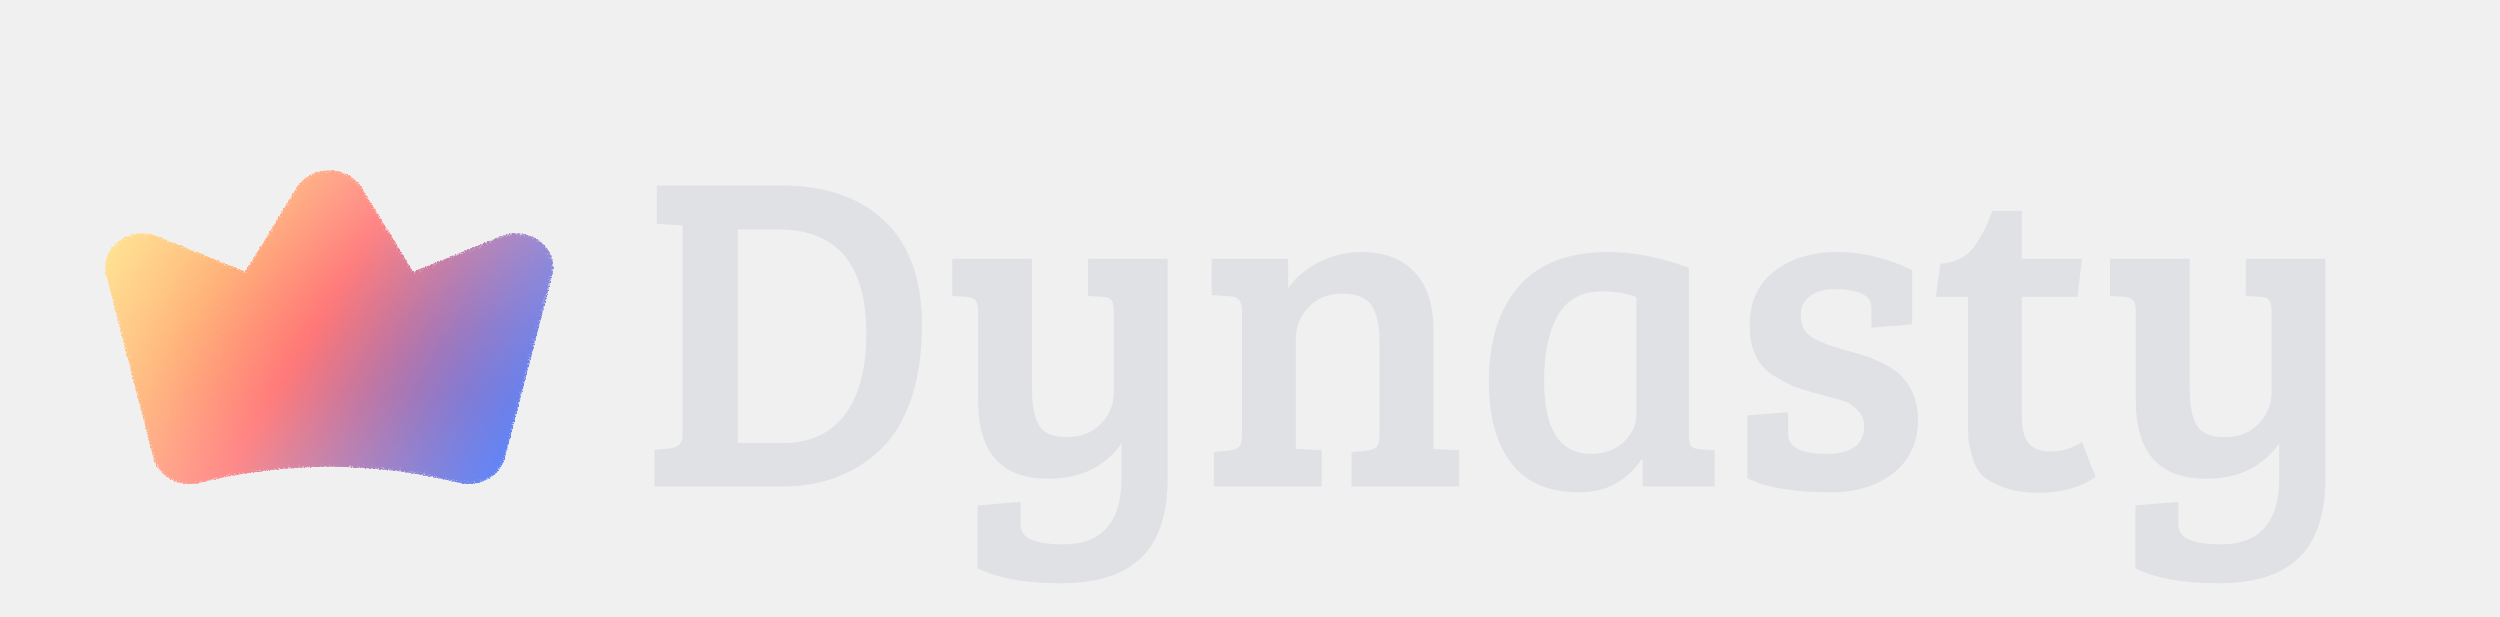
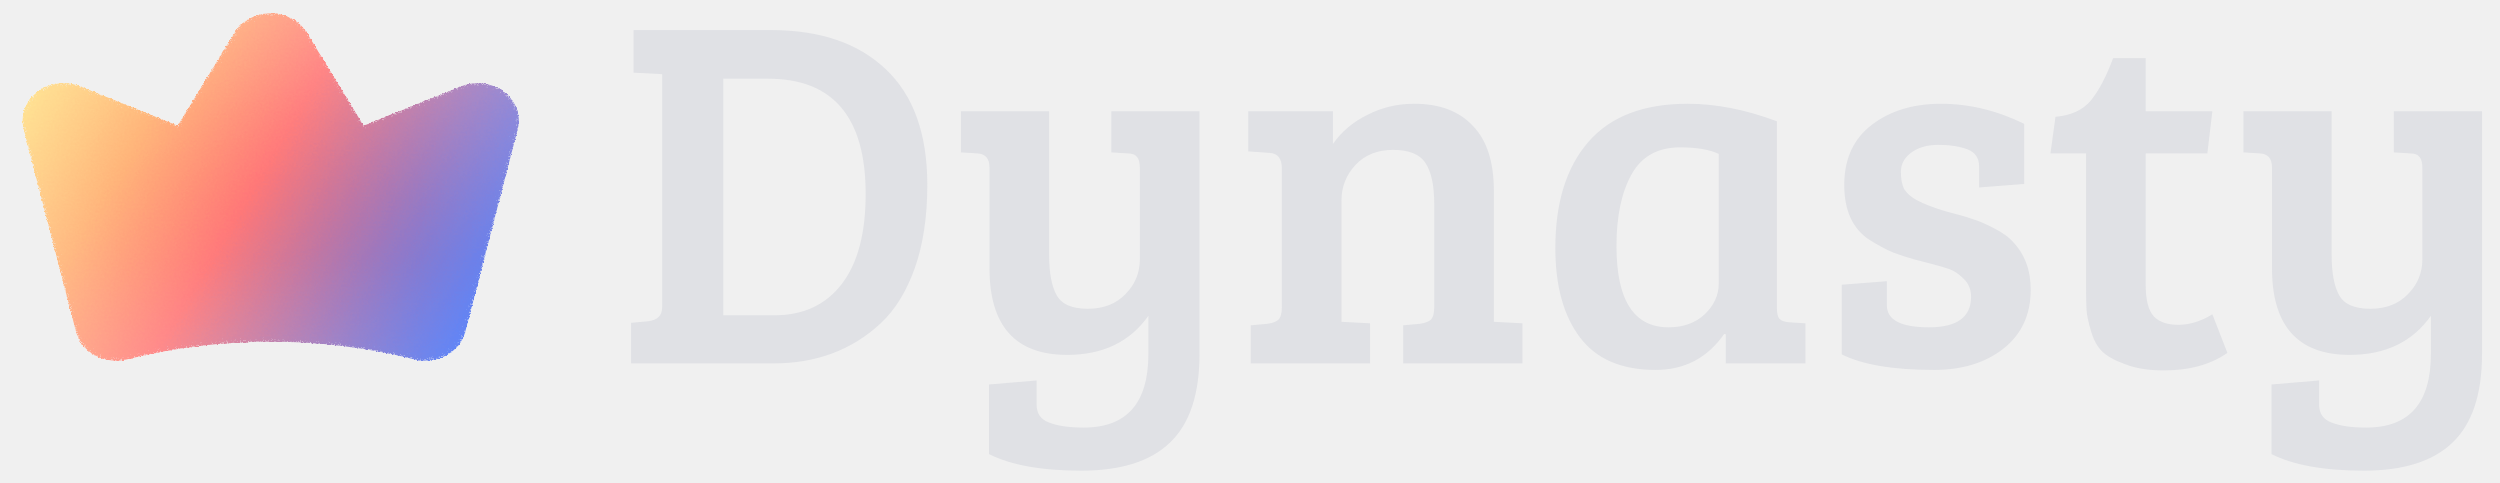
- <svg xmlns="http://www.w3.org/2000/svg" width="442" height="109" viewBox="0 0 442 109" fill="none">
-   <path d="M115.72 86V79.52L118.36 79.28C119.907 79.12 120.68 78.373 120.68 77.04V39.84L116.12 39.6V32.8H138.04C145.88 32.8 151.987 34.88 156.36 39.04C160.787 43.2 163 49.36 163 57.52C163 62.587 162.333 67.013 161 70.8C159.667 74.533 157.853 77.467 155.56 79.6C150.973 83.867 145.267 86 138.44 86H115.72ZM130.44 40.56V78.32H138.6C143.187 78.32 146.76 76.667 149.32 73.36C151.88 70.053 153.16 65.253 153.16 58.96C153.16 46.693 147.96 40.56 137.56 40.56H130.44ZM198.283 84.48V78.4C195.35 82.56 191.03 84.64 185.323 84.64C177.056 84.64 172.923 80.027 172.923 70.8V54.72C172.923 53.28 172.256 52.533 170.923 52.48L168.363 52.32V45.76H182.443V68.72C182.443 71.547 182.843 73.68 183.643 75.12C184.443 76.56 186.096 77.28 188.603 77.28C191.11 77.28 193.11 76.507 194.603 74.96C196.15 73.413 196.923 71.547 196.923 69.36V54.88C196.923 53.973 196.763 53.36 196.443 53.04C196.176 52.667 195.67 52.48 194.923 52.48L192.363 52.32V45.76H206.443V84.48C206.443 90.933 204.87 95.653 201.723 98.64C198.63 101.627 193.91 103.12 187.563 103.12C181.27 103.12 176.363 102.24 172.843 100.48V89.36L180.443 88.72V92.56C180.443 94 181.11 94.96 182.443 95.44C183.776 95.973 185.616 96.24 187.963 96.24C194.843 96.24 198.283 92.32 198.283 84.48ZM214.223 52.16V45.76H227.743V50.96C229.129 48.987 230.969 47.44 233.263 46.32C235.556 45.147 238.036 44.56 240.703 44.56C244.756 44.56 247.876 45.733 250.063 48.08C252.303 50.373 253.423 53.84 253.423 58.48V79.36L257.983 79.6V86H238.943V79.92L241.583 79.68C242.383 79.573 242.969 79.36 243.343 79.04C243.716 78.667 243.903 78 243.903 77.04V60.56C243.903 57.627 243.449 55.467 242.543 54.08C241.636 52.64 239.903 51.92 237.343 51.92C234.836 51.92 232.836 52.72 231.343 54.32C229.849 55.92 229.103 57.813 229.103 60V79.36L233.663 79.6V86H214.623V79.92L217.263 79.68C218.063 79.573 218.649 79.36 219.023 79.04C219.396 78.667 219.583 78 219.583 77.04V54.88C219.583 53.28 218.916 52.453 217.583 52.4L214.223 52.16ZM298.591 47.36V77.12C298.591 77.973 298.725 78.56 298.991 78.88C299.311 79.2 299.845 79.387 300.591 79.44L303.151 79.6V86H290.431V81.36L290.191 81.28C287.525 85.12 283.871 87.04 279.231 87.04C273.791 87.04 269.765 85.307 267.151 81.84C264.538 78.373 263.231 73.627 263.231 67.6C263.231 60.347 264.991 54.693 268.511 50.64C272.031 46.587 277.311 44.56 284.351 44.56C288.885 44.56 293.631 45.493 298.591 47.36ZM289.311 73.28V52.56C287.818 51.867 285.765 51.52 283.151 51.52C279.578 51.52 276.991 52.96 275.391 55.84C273.791 58.72 272.991 62.533 272.991 67.28C272.991 75.92 275.765 80.24 281.311 80.24C283.658 80.24 285.578 79.547 287.071 78.16C288.565 76.72 289.311 75.093 289.311 73.28ZM329.022 51.84C327.742 51.36 326.195 51.12 324.382 51.12C322.569 51.12 321.102 51.547 319.982 52.4C318.915 53.2 318.382 54.213 318.382 55.44C318.382 56.613 318.569 57.547 318.942 58.24C319.369 58.88 320.009 59.44 320.862 59.92C322.195 60.613 323.795 61.227 325.662 61.76C327.529 62.24 328.915 62.64 329.822 62.96C330.729 63.227 331.849 63.707 333.182 64.4C334.569 65.093 335.609 65.84 336.302 66.64C338.169 68.613 339.102 71.147 339.102 74.24C339.102 78.24 337.635 81.387 334.702 83.68C331.822 85.92 328.142 87.04 323.662 87.04C317.155 87.04 312.249 86.213 308.942 84.56V73.44L316.142 72.88V76.72C316.142 79.067 318.382 80.24 322.862 80.24C327.342 80.24 329.582 78.613 329.582 75.36C329.582 74.187 329.182 73.227 328.382 72.48C327.635 71.733 326.889 71.227 326.142 70.96C325.395 70.693 324.489 70.427 323.422 70.16C322.409 69.893 321.395 69.627 320.382 69.36C319.422 69.093 318.355 68.747 317.182 68.32C316.062 67.84 314.809 67.173 313.422 66.32C310.702 64.56 309.342 61.627 309.342 57.52C309.342 53.36 310.809 50.16 313.742 47.92C316.675 45.68 320.355 44.56 324.782 44.56C329.262 44.56 333.689 45.627 338.062 47.76V57.36L330.862 57.92V54.56C330.862 53.227 330.249 52.32 329.022 51.84ZM352.254 37.28H357.454V45.76H368.094L367.294 52.48H357.454V73.52C357.454 75.867 357.881 77.52 358.734 78.48C359.588 79.387 360.894 79.84 362.654 79.84C364.468 79.84 366.281 79.28 368.094 78.16L370.494 84.32C367.828 86.187 364.441 87.12 360.334 87.12C357.934 87.12 355.908 86.8 354.254 86.16C352.601 85.573 351.374 84.907 350.574 84.16C349.774 83.413 349.161 82.32 348.734 80.88C348.308 79.44 348.068 78.32 348.014 77.52C347.961 76.667 347.934 75.44 347.934 73.84V52.48H342.254L343.054 46.64C345.561 46.427 347.454 45.547 348.734 44C350.014 42.4 351.188 40.16 352.254 37.28ZM402.971 84.48V78.4C400.037 82.56 395.717 84.64 390.011 84.64C381.744 84.64 377.611 80.027 377.611 70.8V54.72C377.611 53.28 376.944 52.533 375.611 52.48L373.051 52.32V45.76H387.131V68.72C387.131 71.547 387.531 73.68 388.331 75.12C389.131 76.56 390.784 77.28 393.291 77.28C395.797 77.28 397.797 76.507 399.291 74.96C400.837 73.413 401.611 71.547 401.611 69.36V54.88C401.611 53.973 401.451 53.36 401.131 53.04C400.864 52.667 400.357 52.48 399.611 52.48L397.051 52.32V45.76H411.131V84.48C411.131 90.933 409.557 95.653 406.411 98.64C403.317 101.627 398.597 103.12 392.251 103.12C385.957 103.12 381.051 102.24 377.531 100.48V89.36L385.131 88.72V92.56C385.131 94 385.797 94.96 387.131 95.44C388.464 95.973 390.304 96.24 392.651 96.24C399.531 96.24 402.971 92.32 402.971 84.48Z" fill="#E0E1E5" />
-   <g filter="url(#filter0_g_54_24)">
-     <g filter="url(#filter1_i_54_24)">
-       <path d="M95.416 42.654C94.476 41.941 93.335 41.482 92.121 41.331C90.908 41.179 89.673 41.34 88.556 41.796L73.035 48.064L63.943 33.191C63.374 32.261 62.541 31.485 61.531 30.945C60.521 30.405 59.371 30.12 58.199 30.12C57.027 30.12 55.877 30.405 54.867 30.945C53.857 31.485 53.024 32.26 52.455 33.191L43.362 48.064L27.839 41.794C26.721 41.343 25.487 41.184 24.275 41.336C23.063 41.487 21.922 41.943 20.98 42.652C20.038 43.361 19.332 44.295 18.942 45.349C18.553 46.403 18.494 47.535 18.774 48.617L27.134 80.96C27.339 81.743 27.716 82.479 28.242 83.127C28.768 83.774 29.432 84.319 30.194 84.728C30.957 85.137 31.802 85.402 32.68 85.508C33.557 85.614 34.45 85.558 35.303 85.343C50.282 81.586 66.1 81.585 81.079 85.339C81.933 85.556 82.825 85.613 83.703 85.509C84.581 85.404 85.427 85.139 86.19 84.73C86.953 84.321 87.617 83.776 88.142 83.128C88.667 82.48 89.043 81.742 89.246 80.958L97.621 48.62C97.906 47.537 97.85 46.404 97.46 45.349C97.07 44.294 96.362 43.36 95.416 42.654Z" fill="url(#paint0_linear_54_24)" />
+ <svg xmlns="http://www.w3.org/2000/svg" width="399" height="77" viewBox="0 0 399 77" fill="none">
+   <g clip-path="url(#clip0_54_24)">
+     <path d="M100.72 58V51.52L103.36 51.28C104.907 51.12 105.68 50.373 105.68 49.04V11.84L101.12 11.6V4.8H123.04C130.88 4.8 136.987 6.88 141.36 11.04C145.787 15.2 148 21.36 148 29.52C148 34.587 147.333 39.013 146 42.8C144.667 46.533 142.853 49.467 140.56 51.6C135.973 55.867 130.267 58 123.44 58H100.72ZM115.44 12.56V50.32H123.6C128.187 50.32 131.76 48.667 134.32 45.36C136.88 42.053 138.16 37.253 138.16 30.96C138.16 18.693 132.96 12.56 122.56 12.56H115.44ZM183.283 56.48V50.4C180.35 54.56 176.03 56.64 170.323 56.64C162.056 56.64 157.923 52.027 157.923 42.8V26.72C157.923 25.28 157.256 24.533 155.923 24.48L153.363 24.32V17.76H167.443V40.72C167.443 43.547 167.843 45.68 168.643 47.12C169.443 48.56 171.096 49.28 173.603 49.28C176.11 49.28 178.11 48.507 179.603 46.96C181.15 45.413 181.923 43.547 181.923 41.36V26.88C181.923 25.973 181.763 25.36 181.443 25.04C181.176 24.667 180.67 24.48 179.923 24.48L177.363 24.32V17.76H191.443V56.48C191.443 62.933 189.87 67.653 186.723 70.64C183.63 73.627 178.91 75.12 172.563 75.12C166.27 75.12 161.363 74.24 157.843 72.48V61.36L165.443 60.72V64.56C165.443 66 166.11 66.96 167.443 67.44C168.776 67.973 170.616 68.24 172.963 68.24C179.843 68.24 183.283 64.32 183.283 56.48ZM199.223 24.16V17.76H212.743V22.96C214.129 20.987 215.969 19.44 218.263 18.32C220.556 17.147 223.036 16.56 225.703 16.56C229.756 16.56 232.876 17.733 235.063 20.08C237.303 22.373 238.423 25.84 238.423 30.48V51.36L242.983 51.6V58H223.943V51.92L226.583 51.68C227.383 51.573 227.969 51.36 228.343 51.04C228.716 50.667 228.903 50 228.903 49.04V32.56C228.903 29.627 228.449 27.467 227.543 26.08C226.636 24.64 224.903 23.92 222.343 23.92C219.836 23.92 217.836 24.72 216.343 26.32C214.849 27.92 214.103 29.813 214.103 32V51.36L218.663 51.6V58H199.623V51.92L202.263 51.68C203.063 51.573 203.649 51.36 204.023 51.04C204.396 50.667 204.583 50 204.583 49.04V26.88C204.583 25.28 203.916 24.453 202.583 24.4L199.223 24.16ZM283.591 19.36V49.12C283.591 49.973 283.725 50.56 283.991 50.88C284.311 51.2 284.845 51.387 285.591 51.44L288.151 51.6V58H275.431V53.36L275.191 53.28C272.525 57.12 268.871 59.04 264.231 59.04C258.791 59.04 254.765 57.307 252.151 53.84C249.538 50.373 248.231 45.627 248.231 39.6C248.231 32.347 249.991 26.693 253.511 22.64C257.031 18.587 262.311 16.56 269.351 16.56C273.885 16.56 278.631 17.493 283.591 19.36ZM274.311 45.28V24.56C272.818 23.867 270.765 23.52 268.151 23.52C264.578 23.52 261.991 24.96 260.391 27.84C258.791 30.72 257.991 34.533 257.991 39.28C257.991 47.92 260.765 52.24 266.311 52.24C268.658 52.24 270.578 51.547 272.071 50.16C273.565 48.72 274.311 47.093 274.311 45.28ZM314.022 23.84C312.742 23.36 311.195 23.12 309.382 23.12C307.569 23.12 306.102 23.547 304.982 24.4C303.915 25.2 303.382 26.213 303.382 27.44C303.382 28.613 303.569 29.547 303.942 30.24C304.369 30.88 305.009 31.44 305.862 31.92C307.195 32.613 308.795 33.227 310.662 33.76C312.529 34.24 313.915 34.64 314.822 34.96C315.729 35.227 316.849 35.707 318.182 36.4C319.569 37.093 320.609 37.84 321.302 38.64C323.169 40.613 324.102 43.147 324.102 46.24C324.102 50.24 322.635 53.387 319.702 55.68C316.822 57.92 313.142 59.04 308.662 59.04C302.155 59.04 297.249 58.213 293.942 56.56V45.44L301.142 44.88V48.72C301.142 51.067 303.382 52.24 307.862 52.24C312.342 52.24 314.582 50.613 314.582 47.36C314.582 46.187 314.182 45.227 313.382 44.48C312.635 43.733 311.889 43.227 311.142 42.96C310.395 42.693 309.489 42.427 308.422 42.16C307.409 41.893 306.395 41.627 305.382 41.36C304.422 41.093 303.355 40.747 302.182 40.32C301.062 39.84 299.809 39.173 298.422 38.32C295.702 36.56 294.342 33.627 294.342 29.52C294.342 25.36 295.809 22.16 298.742 19.92C301.675 17.68 305.355 16.56 309.782 16.56C314.262 16.56 318.689 17.627 323.062 19.76V29.36L315.862 29.92V26.56C315.862 25.227 315.249 24.32 314.022 23.84ZM337.254 9.28H342.454V17.76H353.094L352.294 24.48H342.454V45.52C342.454 47.867 342.881 49.52 343.734 50.48C344.588 51.387 345.894 51.84 347.654 51.84C349.468 51.84 351.281 51.28 353.094 50.16L355.494 56.32C352.828 58.187 349.441 59.12 345.334 59.12C342.934 59.12 340.908 58.8 339.254 58.16C337.601 57.573 336.374 56.907 335.574 56.16C334.774 55.413 334.161 54.32 333.734 52.88C333.308 51.44 333.068 50.32 333.014 49.52C332.961 48.667 332.934 47.44 332.934 45.84V24.48H327.254L328.054 18.64C330.561 18.427 332.454 17.547 333.734 16C335.014 14.4 336.188 12.16 337.254 9.28ZM387.971 56.48V50.4C385.037 54.56 380.717 56.64 375.011 56.64C366.744 56.64 362.611 52.027 362.611 42.8V26.72C362.611 25.28 361.944 24.533 360.611 24.48L358.051 24.32V17.76H372.131V40.72C372.131 43.547 372.531 45.68 373.331 47.12C374.131 48.56 375.784 49.28 378.291 49.28C380.797 49.28 382.797 48.507 384.291 46.96C385.837 45.413 386.611 43.547 386.611 41.36V26.88C386.611 25.973 386.451 25.36 386.131 25.04C385.864 24.667 385.357 24.48 384.611 24.48L382.051 24.32V17.76H396.131V56.48C396.131 62.933 394.557 67.653 391.411 70.64C388.317 73.627 383.597 75.12 377.251 75.12C370.957 75.12 366.051 74.24 362.531 72.48V61.36L370.131 60.72V64.56C370.131 66 370.797 66.96 372.131 67.44C373.464 67.973 375.304 68.24 377.651 68.24C384.531 68.24 387.971 64.32 387.971 56.48Z" fill="#E0E1E5" />
+     <g filter="url(#filter0_g_54_24)">
+       <g filter="url(#filter1_i_54_24)">
+         <path d="M80.416 14.654C79.476 13.941 78.335 13.482 77.121 13.331C75.908 13.179 74.673 13.34 73.556 13.796L58.035 20.064L48.943 5.192C48.374 4.261 47.541 3.485 46.531 2.945C45.521 2.405 44.371 2.12 43.199 2.12C42.027 2.12 40.877 2.405 39.867 2.945C38.857 3.485 38.024 4.26 37.455 5.191L28.362 20.064L12.839 13.794C11.721 13.343 10.487 13.184 9.275 13.336C8.063 13.487 6.922 13.943 5.98 14.652C5.037 15.361 4.332 16.295 3.942 17.349C3.553 18.403 3.494 19.535 3.774 20.617L12.134 52.96C12.339 53.742 12.716 54.479 13.242 55.127C13.768 55.774 14.432 56.319 15.194 56.728C15.957 57.137 16.802 57.402 17.68 57.508C18.558 57.614 19.45 57.558 20.303 57.343C35.282 53.586 51.1 53.585 66.079 57.339C66.933 57.556 67.825 57.613 68.703 57.509C69.581 57.404 70.427 57.139 71.19 56.73C71.953 56.321 72.617 55.776 73.142 55.128C73.667 54.48 74.043 53.742 74.246 52.958L82.621 20.619C82.906 19.537 82.85 18.404 82.46 17.349C82.07 16.294 81.362 15.36 80.416 14.654Z" fill="url(#paint0_linear_54_24)" />
+       </g>
    </g>
  </g>
  <defs>
-     <filter id="filter0_g_54_24" x="13.704" y="13.704" width="88.992" height="88.992" filterUnits="userSpaceOnUse" color-interpolation-filters="sRGB">
+     <filter id="filter0_g_54_24" x="-1.296" y="-14.296" width="88.992" height="88.992" filterUnits="userSpaceOnUse" color-interpolation-filters="sRGB">
      <feFlood flood-opacity="0" result="BackgroundImageFix" />
      <feBlend mode="normal" in="SourceGraphic" in2="BackgroundImageFix" result="shape" />
      <feTurbulence type="fractalNoise" baseFrequency="2.778 2.778" numOctaves="3" seed="4478" result="displacementX" />
      <feTurbulence type="fractalNoise" baseFrequency="2.778 2.778" numOctaves="3" seed="4479" result="displacementY" />
      <feColorMatrix in="displacementX" type="matrix" values="0 0 0 1 0  0 0 0 0 0  0 0 0 0 0  0 0 0 0 1" result="displacementXRed" />
      <feColorMatrix in="displacementY" type="matrix" values="0 0 0 0 0  0 0 0 1 0  0 0 0 0 0  0 0 0 0 1" />
      <feComposite in="displacementXRed" operator="arithmetic" k1="0" k2="1" k3="1" k4="0" />
      <feDisplacementMap in="shape" scale="2.592" xChannelSelector="R" yChannelSelector="G" width="100%" height="100%" />
      <feColorMatrix type="matrix" values="0 0 0 0 0  0 0 0 0 0  0 0 0 0 0  0 0 0 1 0" />
      <feComponentTransfer result="sourceDisplacedAlpha">
        <feFuncA type="gamma" exponent="0.2" />
      </feComponentTransfer>
      <feColorMatrix in="shape" type="matrix" values="0 0 0 0 0  0 0 0 0 0  0 0 0 0 0  0 0 0 1 0" />
      <feComponentTransfer result="inputSourceAlpha">
        <feFuncA type="gamma" exponent="0.2" />
      </feComponentTransfer>
      <feComposite in="sourceDisplacedAlpha" operator="arithmetic" k1="1" k2="0" k3="0" k4="0" result="displacementAlphasMultiplied" />
      <feComposite in="displacementAlphasMultiplied" operator="arithmetic" k1="0" k2="0" k3="-0.5" k4="0.5" result="centeringAdjustment" />
      <feComposite in="displacementX" in2="displacementAlphasMultiplied" operator="arithmetic" k1="1" k2="0" k3="0" k4="0" />
      <feComposite in="centeringAdjustment" operator="arithmetic" k1="0" k2="1" k3="1" k4="0" />
      <feColorMatrix type="matrix" values="0 0 0 1 0  0 0 0 0 0  0 0 0 0 0  0 0 0 0 1" result="displacementXFinal" />
      <feComposite in="displacementY" in2="displacementAlphasMultiplied" operator="arithmetic" k1="1" k2="0" k3="0" k4="0" />
      <feComposite in="centeringAdjustment" operator="arithmetic" k1="0" k2="1" k3="1" k4="0" />
      <feColorMatrix type="matrix" values="0 0 0 0 0  0 0 0 1 0  0 0 0 0 0  0 0 0 0 1" result="displacementYFinal" />
      <feComposite in="displacementXFinal" in2="displacementYFinal" operator="arithmetic" k1="0" k2="1" k3="1" k4="0" />
      <feComposite in2="displacementAlphasMultiplied" operator="in" result="displacementMap" />
      <feFlood flood-color="rgb(127, 127, 127)" flood-opacity="1" />
      <feComposite in2="displacementAlphasMultiplied" operator="out" />
      <feComposite in2="displacementMap" operator="over" result="displacementMapWithBg" />
      <feDisplacementMap in="shape" scale="2.592" xChannelSelector="R" yChannelSelector="G" width="100%" height="100%" result="displacedImage" />
      <feColorMatrix in="shape" type="matrix" values="1 0 0 0 0  0 1 0 0 0  0 0 1 0 0  0 0 0 127 0" result="imageOpaque" />
      <feDisplacementMap in="imageOpaque" in2="displacementMapWithBg" scale="2.592" xChannelSelector="R" yChannelSelector="G" width="100%" height="100%" result="displacedImageOpaque" />
      <feColorMatrix in="displacedImage" type="matrix" values="0 0 0 1 0  0 0 0 0 0  0 0 0 0 0  0 0 0 127 0" result="displacedImageRed" />
      <feColorMatrix in="shape" type="matrix" values="0 0 0 1 0  0 0 0 0 0  0 0 0 0 0  0 0 0 127 0" />
      <feComposite in="displacedImageRed" operator="atop" result="transparencyRedMap" />
      <feColorMatrix in="transparencyRedMap" type="matrix" values="0 0 0 0 0  0 0 0 0 0  0 0 0 0 0  1 0 0 0 0" result="transparencyAlphaMap" />
      <feComposite in="displacedImageOpaque" in2="imageOpaque" operator="over" />
      <feComposite in2="transparencyAlphaMap" operator="in" result="effect1_texture_54_24" />
    </filter>
-     <filter id="filter1_i_54_24" x="18.6" y="30.12" width="79.2" height="55.44" filterUnits="userSpaceOnUse" color-interpolation-filters="sRGB">
+     <filter id="filter1_i_54_24" x="3.6" y="2.12" width="79.2" height="55.44" filterUnits="userSpaceOnUse" color-interpolation-filters="sRGB">
      <feFlood flood-opacity="0" result="BackgroundImageFix" />
      <feBlend mode="normal" in="SourceGraphic" in2="BackgroundImageFix" result="shape" />
      <feColorMatrix in="SourceAlpha" type="matrix" values="0 0 0 0 0 0 0 0 0 0 0 0 0 0 0 0 0 0 127 0" result="hardAlpha" />
      <feOffset />
      <feGaussianBlur stdDeviation="16.812" />
      <feComposite in2="hardAlpha" operator="arithmetic" k2="-1" k3="1" />
      <feColorMatrix type="matrix" values="0 0 0 0 1 0 0 0 0 1 0 0 0 0 1 0 0 0 0.26 0" />
      <feBlend mode="normal" in2="shape" result="effect1_innerShadow_54_24" />
    </filter>
-     <linearGradient id="paint0_linear_54_24" x1="18.6" y1="42.595" x2="91.004" y2="85.56" gradientUnits="userSpaceOnUse">
+     <linearGradient id="paint0_linear_54_24" x1="3.6" y1="14.595" x2="76.004" y2="57.56" gradientUnits="userSpaceOnUse">
      <stop stop-color="#FFDC76" />
      <stop offset="0.231" stop-color="#FFAC69" />
      <stop offset="0.471" stop-color="#FF7070" />
      <stop offset="1" stop-color="#2764FF" />
    </linearGradient>
+     <clipPath id="clip0_54_24">
+       <rect width="399" height="77" fill="white" />
+     </clipPath>
  </defs>
</svg>
